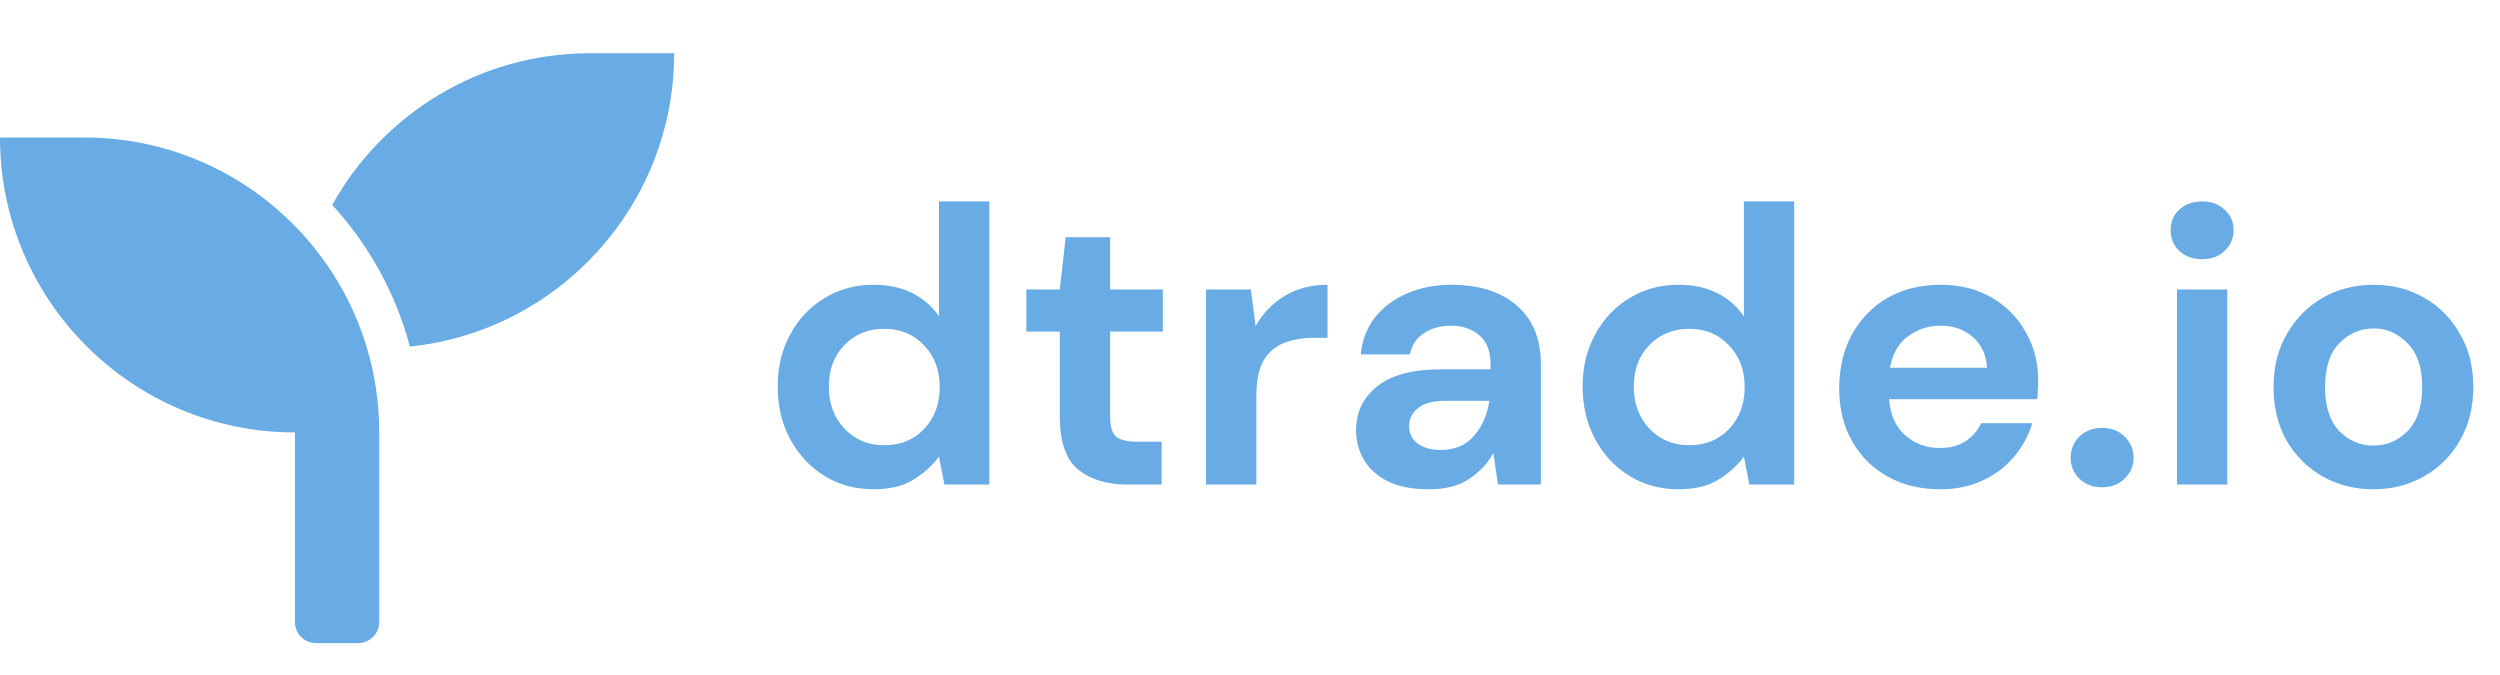
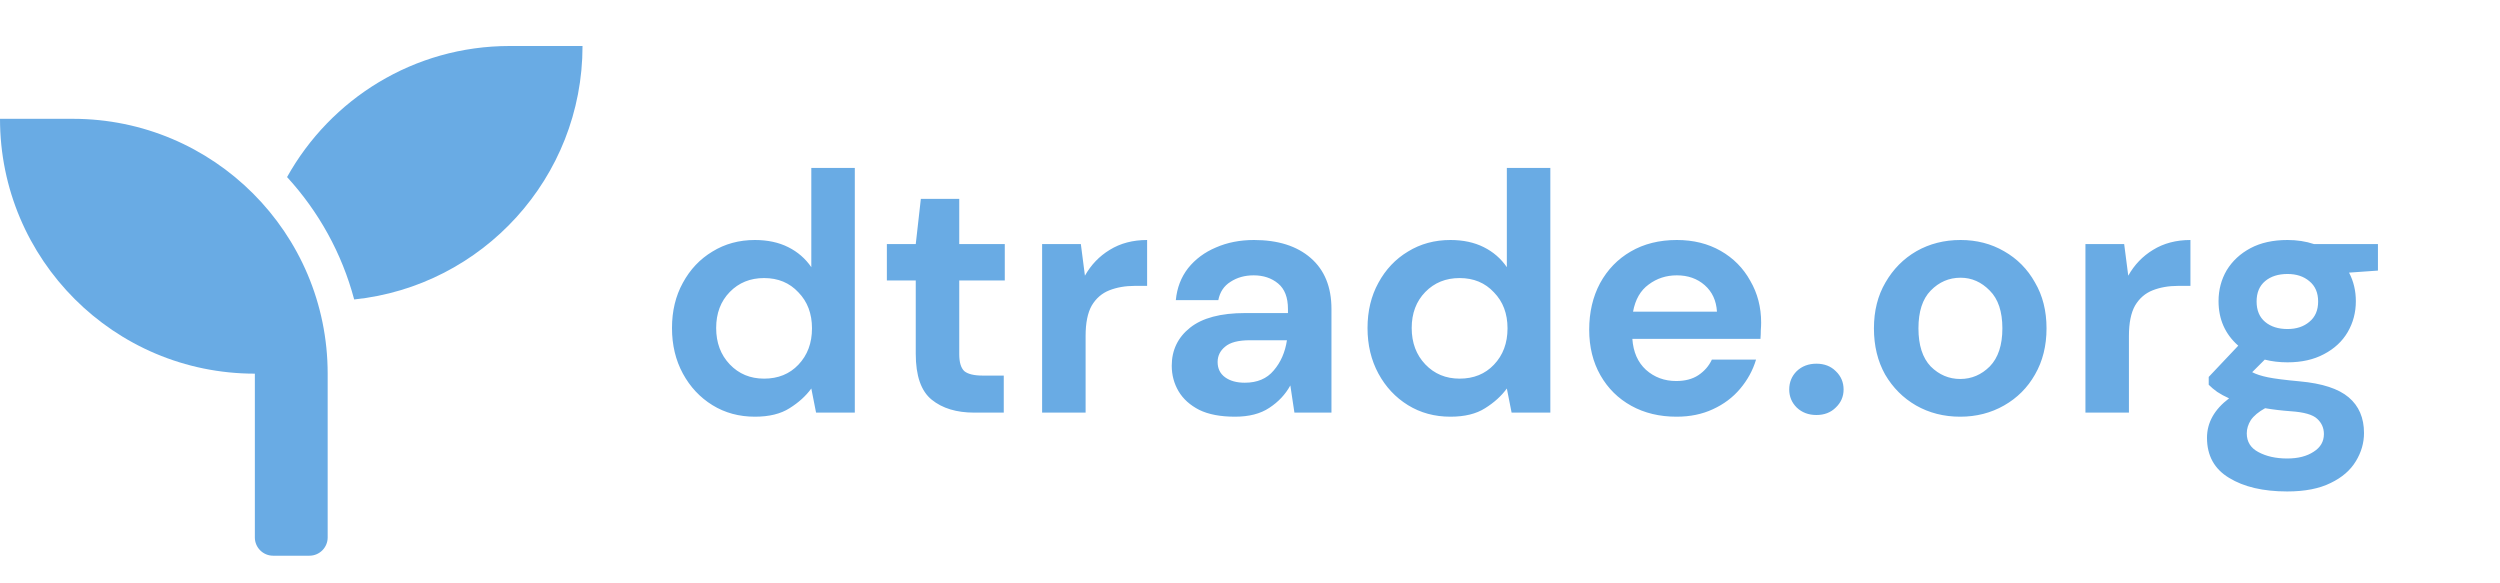
- <svg xmlns="http://www.w3.org/2000/svg" width="89" height="24" viewBox="0 0 89 24" fill="none">
-   <path d="M31.102 17.418C30.449 17.418 29.865 17.259 29.352 16.942C28.839 16.625 28.433 16.191 28.134 15.64C27.835 15.089 27.686 14.464 27.686 13.764C27.686 13.064 27.835 12.443 28.134 11.902C28.433 11.351 28.839 10.922 29.352 10.614C29.865 10.297 30.449 10.138 31.102 10.138C31.625 10.138 32.082 10.236 32.474 10.432C32.866 10.628 33.183 10.903 33.426 11.258V7.17H35.218V17.25H33.622L33.426 16.256C33.202 16.564 32.903 16.835 32.53 17.068C32.166 17.301 31.69 17.418 31.102 17.418ZM31.48 15.85C32.059 15.85 32.53 15.659 32.894 15.276C33.267 14.884 33.454 14.385 33.454 13.778C33.454 13.171 33.267 12.677 32.894 12.294C32.53 11.902 32.059 11.706 31.48 11.706C30.911 11.706 30.439 11.897 30.066 12.28C29.693 12.663 29.506 13.157 29.506 13.764C29.506 14.371 29.693 14.87 30.066 15.262C30.439 15.654 30.911 15.85 31.48 15.85ZM40.137 17.25C39.409 17.25 38.825 17.073 38.387 16.718C37.948 16.363 37.729 15.733 37.729 14.828V11.804H36.539V10.306H37.729L37.939 8.444H39.521V10.306H41.397V11.804H39.521V14.842C39.521 15.178 39.591 15.411 39.731 15.542C39.88 15.663 40.132 15.724 40.487 15.724H41.355V17.25H40.137ZM42.935 17.25V10.306H44.531L44.699 11.608C44.951 11.16 45.292 10.805 45.721 10.544C46.16 10.273 46.673 10.138 47.261 10.138V12.028H46.757C46.365 12.028 46.015 12.089 45.707 12.21C45.399 12.331 45.157 12.541 44.979 12.84C44.811 13.139 44.727 13.554 44.727 14.086V17.25H42.935ZM50.88 17.418C50.283 17.418 49.793 17.325 49.41 17.138C49.028 16.942 48.743 16.685 48.556 16.368C48.37 16.051 48.276 15.701 48.276 15.318C48.276 14.674 48.528 14.151 49.032 13.75C49.536 13.349 50.292 13.148 51.3 13.148H53.064V12.98C53.064 12.504 52.929 12.154 52.658 11.93C52.388 11.706 52.051 11.594 51.65 11.594C51.286 11.594 50.969 11.683 50.698 11.86C50.428 12.028 50.26 12.28 50.194 12.616H48.444C48.491 12.112 48.659 11.673 48.948 11.3C49.247 10.927 49.63 10.642 50.096 10.446C50.563 10.241 51.086 10.138 51.664 10.138C52.654 10.138 53.433 10.385 54.002 10.88C54.572 11.375 54.856 12.075 54.856 12.98V17.25H53.33L53.162 16.13C52.957 16.503 52.667 16.811 52.294 17.054C51.93 17.297 51.459 17.418 50.88 17.418ZM51.286 16.018C51.8 16.018 52.196 15.85 52.476 15.514C52.766 15.178 52.947 14.763 53.022 14.268H51.496C51.02 14.268 50.679 14.357 50.474 14.534C50.269 14.702 50.166 14.912 50.166 15.164C50.166 15.435 50.269 15.645 50.474 15.794C50.679 15.943 50.95 16.018 51.286 16.018ZM59.758 17.418C59.105 17.418 58.522 17.259 58.008 16.942C57.495 16.625 57.089 16.191 56.79 15.64C56.492 15.089 56.342 14.464 56.342 13.764C56.342 13.064 56.492 12.443 56.79 11.902C57.089 11.351 57.495 10.922 58.008 10.614C58.522 10.297 59.105 10.138 59.758 10.138C60.281 10.138 60.738 10.236 61.13 10.432C61.522 10.628 61.84 10.903 62.082 11.258V7.17H63.874V17.25H62.278L62.082 16.256C61.858 16.564 61.56 16.835 61.186 17.068C60.822 17.301 60.346 17.418 59.758 17.418ZM60.136 15.85C60.715 15.85 61.186 15.659 61.55 15.276C61.924 14.884 62.11 14.385 62.11 13.778C62.11 13.171 61.924 12.677 61.55 12.294C61.186 11.902 60.715 11.706 60.136 11.706C59.567 11.706 59.096 11.897 58.722 12.28C58.349 12.663 58.162 13.157 58.162 13.764C58.162 14.371 58.349 14.87 58.722 15.262C59.096 15.654 59.567 15.85 60.136 15.85ZM69.073 17.418C68.373 17.418 67.752 17.269 67.211 16.97C66.67 16.671 66.245 16.251 65.937 15.71C65.629 15.169 65.475 14.543 65.475 13.834C65.475 13.115 65.624 12.476 65.923 11.916C66.231 11.356 66.651 10.922 67.183 10.614C67.724 10.297 68.359 10.138 69.087 10.138C69.768 10.138 70.37 10.287 70.893 10.586C71.416 10.885 71.822 11.295 72.111 11.818C72.41 12.331 72.559 12.905 72.559 13.54C72.559 13.643 72.554 13.75 72.545 13.862C72.545 13.974 72.54 14.091 72.531 14.212H67.253C67.29 14.753 67.477 15.178 67.813 15.486C68.158 15.794 68.574 15.948 69.059 15.948C69.423 15.948 69.726 15.869 69.969 15.71C70.221 15.542 70.408 15.327 70.529 15.066H72.349C72.218 15.505 71.999 15.906 71.691 16.27C71.392 16.625 71.019 16.905 70.571 17.11C70.132 17.315 69.633 17.418 69.073 17.418ZM69.087 11.594C68.648 11.594 68.261 11.72 67.925 11.972C67.589 12.215 67.374 12.588 67.281 13.092H70.739C70.711 12.635 70.543 12.271 70.235 12C69.927 11.729 69.544 11.594 69.087 11.594ZM74.836 17.348C74.51 17.348 74.239 17.245 74.024 17.04C73.819 16.835 73.716 16.587 73.716 16.298C73.716 15.999 73.819 15.747 74.024 15.542C74.239 15.337 74.51 15.234 74.836 15.234C75.163 15.234 75.429 15.337 75.634 15.542C75.849 15.747 75.956 15.999 75.956 16.298C75.956 16.587 75.849 16.835 75.634 17.04C75.429 17.245 75.163 17.348 74.836 17.348ZM78.395 9.228C78.069 9.228 77.798 9.13 77.584 8.934C77.378 8.738 77.275 8.491 77.275 8.192C77.275 7.893 77.378 7.651 77.584 7.464C77.798 7.268 78.069 7.17 78.395 7.17C78.722 7.17 78.988 7.268 79.194 7.464C79.408 7.651 79.516 7.893 79.516 8.192C79.516 8.491 79.408 8.738 79.194 8.934C78.988 9.13 78.722 9.228 78.395 9.228ZM77.499 17.25V10.306H79.291V17.25H77.499ZM84.494 17.418C83.822 17.418 83.215 17.264 82.674 16.956C82.142 16.648 81.717 16.223 81.4 15.682C81.092 15.131 80.938 14.497 80.938 13.778C80.938 13.059 81.097 12.429 81.414 11.888C81.731 11.337 82.156 10.908 82.688 10.6C83.229 10.292 83.836 10.138 84.508 10.138C85.171 10.138 85.768 10.292 86.3 10.6C86.841 10.908 87.266 11.337 87.574 11.888C87.891 12.429 88.05 13.059 88.05 13.778C88.05 14.497 87.891 15.131 87.574 15.682C87.266 16.223 86.841 16.648 86.3 16.956C85.759 17.264 85.157 17.418 84.494 17.418ZM84.494 15.864C84.961 15.864 85.367 15.691 85.712 15.346C86.057 14.991 86.23 14.469 86.23 13.778C86.23 13.087 86.057 12.569 85.712 12.224C85.367 11.869 84.965 11.692 84.508 11.692C84.032 11.692 83.621 11.869 83.276 12.224C82.94 12.569 82.772 13.087 82.772 13.778C82.772 14.469 82.94 14.991 83.276 15.346C83.621 15.691 84.027 15.864 84.494 15.864Z" fill="#69ABE4" />
+ <svg xmlns="http://www.w3.org/2000/svg" width="103" height="24" viewBox="0 0 103 24" fill="none">
+   <path d="M31.102 17.168C30.449 17.168 29.865 17.009 29.352 16.692C28.839 16.375 28.433 15.941 28.134 15.39C27.835 14.839 27.686 14.214 27.686 13.514C27.686 12.814 27.835 12.193 28.134 11.652C28.433 11.101 28.839 10.672 29.352 10.364C29.865 10.047 30.449 9.888 31.102 9.888C31.625 9.888 32.082 9.986 32.474 10.182C32.866 10.378 33.183 10.653 33.426 11.008V6.92H35.218V17H33.622L33.426 16.006C33.202 16.314 32.903 16.585 32.53 16.818C32.166 17.051 31.69 17.168 31.102 17.168ZM31.48 15.6C32.059 15.6 32.53 15.409 32.894 15.026C33.267 14.634 33.454 14.135 33.454 13.528C33.454 12.921 33.267 12.427 32.894 12.044C32.53 11.652 32.059 11.456 31.48 11.456C30.911 11.456 30.439 11.647 30.066 12.03C29.693 12.413 29.506 12.907 29.506 13.514C29.506 14.121 29.693 14.62 30.066 15.012C30.439 15.404 30.911 15.6 31.48 15.6ZM40.137 17C39.409 17 38.825 16.823 38.387 16.468C37.948 16.113 37.729 15.483 37.729 14.578V11.554H36.539V10.056H37.729L37.939 8.194H39.521V10.056H41.397V11.554H39.521V14.592C39.521 14.928 39.591 15.161 39.731 15.292C39.88 15.413 40.132 15.474 40.487 15.474H41.355V17H40.137ZM42.935 17V10.056H44.531L44.699 11.358C44.951 10.91 45.292 10.555 45.721 10.294C46.16 10.023 46.673 9.888 47.261 9.888V11.778H46.757C46.365 11.778 46.015 11.839 45.707 11.96C45.399 12.081 45.157 12.291 44.979 12.59C44.811 12.889 44.727 13.304 44.727 13.836V17H42.935ZM50.88 17.168C50.283 17.168 49.793 17.075 49.41 16.888C49.028 16.692 48.743 16.435 48.556 16.118C48.37 15.801 48.276 15.451 48.276 15.068C48.276 14.424 48.528 13.901 49.032 13.5C49.536 13.099 50.292 12.898 51.3 12.898H53.064V12.73C53.064 12.254 52.929 11.904 52.658 11.68C52.388 11.456 52.051 11.344 51.65 11.344C51.286 11.344 50.969 11.433 50.698 11.61C50.428 11.778 50.26 12.03 50.194 12.366H48.444C48.491 11.862 48.659 11.423 48.948 11.05C49.247 10.677 49.63 10.392 50.096 10.196C50.563 9.991 51.086 9.888 51.664 9.888C52.654 9.888 53.433 10.135 54.002 10.63C54.572 11.125 54.856 11.825 54.856 12.73V17H53.33L53.162 15.88C52.957 16.253 52.667 16.561 52.294 16.804C51.93 17.047 51.459 17.168 50.88 17.168ZM51.286 15.768C51.8 15.768 52.196 15.6 52.476 15.264C52.766 14.928 52.947 14.513 53.022 14.018H51.496C51.02 14.018 50.679 14.107 50.474 14.284C50.269 14.452 50.166 14.662 50.166 14.914C50.166 15.185 50.269 15.395 50.474 15.544C50.679 15.693 50.95 15.768 51.286 15.768ZM59.758 17.168C59.105 17.168 58.522 17.009 58.008 16.692C57.495 16.375 57.089 15.941 56.79 15.39C56.492 14.839 56.342 14.214 56.342 13.514C56.342 12.814 56.492 12.193 56.79 11.652C57.089 11.101 57.495 10.672 58.008 10.364C58.522 10.047 59.105 9.888 59.758 9.888C60.281 9.888 60.738 9.986 61.13 10.182C61.522 10.378 61.84 10.653 62.082 11.008V6.92H63.874V17H62.278L62.082 16.006C61.858 16.314 61.56 16.585 61.186 16.818C60.822 17.051 60.346 17.168 59.758 17.168ZM60.136 15.6C60.715 15.6 61.186 15.409 61.55 15.026C61.924 14.634 62.11 14.135 62.11 13.528C62.11 12.921 61.924 12.427 61.55 12.044C61.186 11.652 60.715 11.456 60.136 11.456C59.567 11.456 59.096 11.647 58.722 12.03C58.349 12.413 58.162 12.907 58.162 13.514C58.162 14.121 58.349 14.62 58.722 15.012C59.096 15.404 59.567 15.6 60.136 15.6ZM69.073 17.168C68.373 17.168 67.752 17.019 67.211 16.72C66.67 16.421 66.245 16.001 65.937 15.46C65.629 14.919 65.475 14.293 65.475 13.584C65.475 12.865 65.624 12.226 65.923 11.666C66.231 11.106 66.651 10.672 67.183 10.364C67.724 10.047 68.359 9.888 69.087 9.888C69.768 9.888 70.37 10.037 70.893 10.336C71.416 10.635 71.822 11.045 72.111 11.568C72.41 12.081 72.559 12.655 72.559 13.29C72.559 13.393 72.554 13.5 72.545 13.612C72.545 13.724 72.54 13.841 72.531 13.962H67.253C67.29 14.503 67.477 14.928 67.813 15.236C68.158 15.544 68.574 15.698 69.059 15.698C69.423 15.698 69.726 15.619 69.969 15.46C70.221 15.292 70.408 15.077 70.529 14.816H72.349C72.218 15.255 71.999 15.656 71.691 16.02C71.392 16.375 71.019 16.655 70.571 16.86C70.132 17.065 69.633 17.168 69.073 17.168ZM69.087 11.344C68.648 11.344 68.261 11.47 67.925 11.722C67.589 11.965 67.374 12.338 67.281 12.842H70.739C70.711 12.385 70.543 12.021 70.235 11.75C69.927 11.479 69.544 11.344 69.087 11.344ZM74.836 17.098C74.51 17.098 74.239 16.995 74.024 16.79C73.819 16.585 73.716 16.337 73.716 16.048C73.716 15.749 73.819 15.497 74.024 15.292C74.239 15.087 74.51 14.984 74.836 14.984C75.163 14.984 75.429 15.087 75.634 15.292C75.849 15.497 75.956 15.749 75.956 16.048C75.956 16.337 75.849 16.585 75.634 16.79C75.429 16.995 75.163 17.098 74.836 17.098ZM80.761 17.168C80.09 17.168 79.483 17.014 78.942 16.706C78.409 16.398 77.985 15.973 77.668 15.432C77.359 14.881 77.206 14.247 77.206 13.528C77.206 12.809 77.364 12.179 77.681 11.638C77.999 11.087 78.424 10.658 78.956 10.35C79.497 10.042 80.103 9.888 80.775 9.888C81.438 9.888 82.035 10.042 82.567 10.35C83.109 10.658 83.534 11.087 83.841 11.638C84.159 12.179 84.317 12.809 84.317 13.528C84.317 14.247 84.159 14.881 83.841 15.432C83.534 15.973 83.109 16.398 82.567 16.706C82.026 17.014 81.424 17.168 80.761 17.168ZM80.761 15.614C81.228 15.614 81.634 15.441 81.98 15.096C82.325 14.741 82.498 14.219 82.498 13.528C82.498 12.837 82.325 12.319 81.98 11.974C81.634 11.619 81.233 11.442 80.775 11.442C80.299 11.442 79.889 11.619 79.543 11.974C79.207 12.319 79.04 12.837 79.04 13.528C79.04 14.219 79.207 14.741 79.543 15.096C79.889 15.441 80.295 15.614 80.761 15.614ZM85.92 17V10.056H87.516L87.684 11.358C87.936 10.91 88.276 10.555 88.706 10.294C89.144 10.023 89.658 9.888 90.246 9.888V11.778H89.742C89.35 11.778 89 11.839 88.692 11.96C88.384 12.081 88.141 12.291 87.964 12.59C87.796 12.889 87.712 13.304 87.712 13.836V17H85.92ZM94.246 14.928C93.91 14.928 93.598 14.891 93.308 14.816L92.79 15.334C92.949 15.418 93.164 15.488 93.434 15.544C93.705 15.6 94.144 15.656 94.751 15.712C95.674 15.796 96.347 16.015 96.766 16.37C97.186 16.725 97.397 17.215 97.397 17.84C97.397 18.251 97.284 18.638 97.061 19.002C96.837 19.375 96.491 19.674 96.025 19.898C95.558 20.131 94.96 20.248 94.233 20.248C93.243 20.248 92.445 20.061 91.838 19.688C91.232 19.324 90.928 18.773 90.928 18.036C90.928 17.411 91.232 16.869 91.838 16.412C91.652 16.328 91.489 16.239 91.349 16.146C91.218 16.053 91.101 15.955 90.999 15.852V15.53L92.216 14.242C91.675 13.766 91.404 13.155 91.404 12.408C91.404 11.941 91.516 11.517 91.74 11.134C91.974 10.751 92.3 10.448 92.721 10.224C93.141 10 93.649 9.888 94.246 9.888C94.638 9.888 95.002 9.944 95.338 10.056H97.971V11.148L96.781 11.232C96.967 11.587 97.061 11.979 97.061 12.408C97.061 12.875 96.948 13.299 96.725 13.682C96.501 14.065 96.174 14.368 95.745 14.592C95.325 14.816 94.825 14.928 94.246 14.928ZM94.246 13.556C94.611 13.556 94.909 13.458 95.142 13.262C95.385 13.066 95.507 12.786 95.507 12.422C95.507 12.058 95.385 11.778 95.142 11.582C94.909 11.386 94.611 11.288 94.246 11.288C93.864 11.288 93.556 11.386 93.323 11.582C93.089 11.778 92.972 12.058 92.972 12.422C92.972 12.786 93.089 13.066 93.323 13.262C93.556 13.458 93.864 13.556 94.246 13.556ZM92.567 17.854C92.567 18.199 92.725 18.456 93.043 18.624C93.369 18.801 93.766 18.89 94.233 18.89C94.68 18.89 95.044 18.797 95.325 18.61C95.605 18.433 95.745 18.19 95.745 17.882C95.745 17.63 95.651 17.42 95.465 17.252C95.287 17.084 94.928 16.981 94.386 16.944C94.004 16.916 93.649 16.874 93.323 16.818C93.052 16.967 92.856 17.131 92.734 17.308C92.623 17.485 92.567 17.667 92.567 17.854Z" fill="#69ABE4" />
  <path d="M3 4.895L-3.08185e-08 4.895C-9.03847e-08 10.693 4.702 15.395 10.5 15.395L10.5 22.145C10.5 22.557 10.838 22.895 11.25 22.895L12.75 22.895C13.162 22.895 13.5 22.557 13.5 22.145L13.5 15.395C13.5 9.596 8.798 4.895 3 4.895ZM21 1.895C17.053 1.895 13.622 4.074 11.827 7.295C13.125 8.71 14.086 10.431 14.592 12.338C19.875 11.79 24 7.327 24 1.895L21 1.895Z" fill="#69ABE4" />
</svg>
